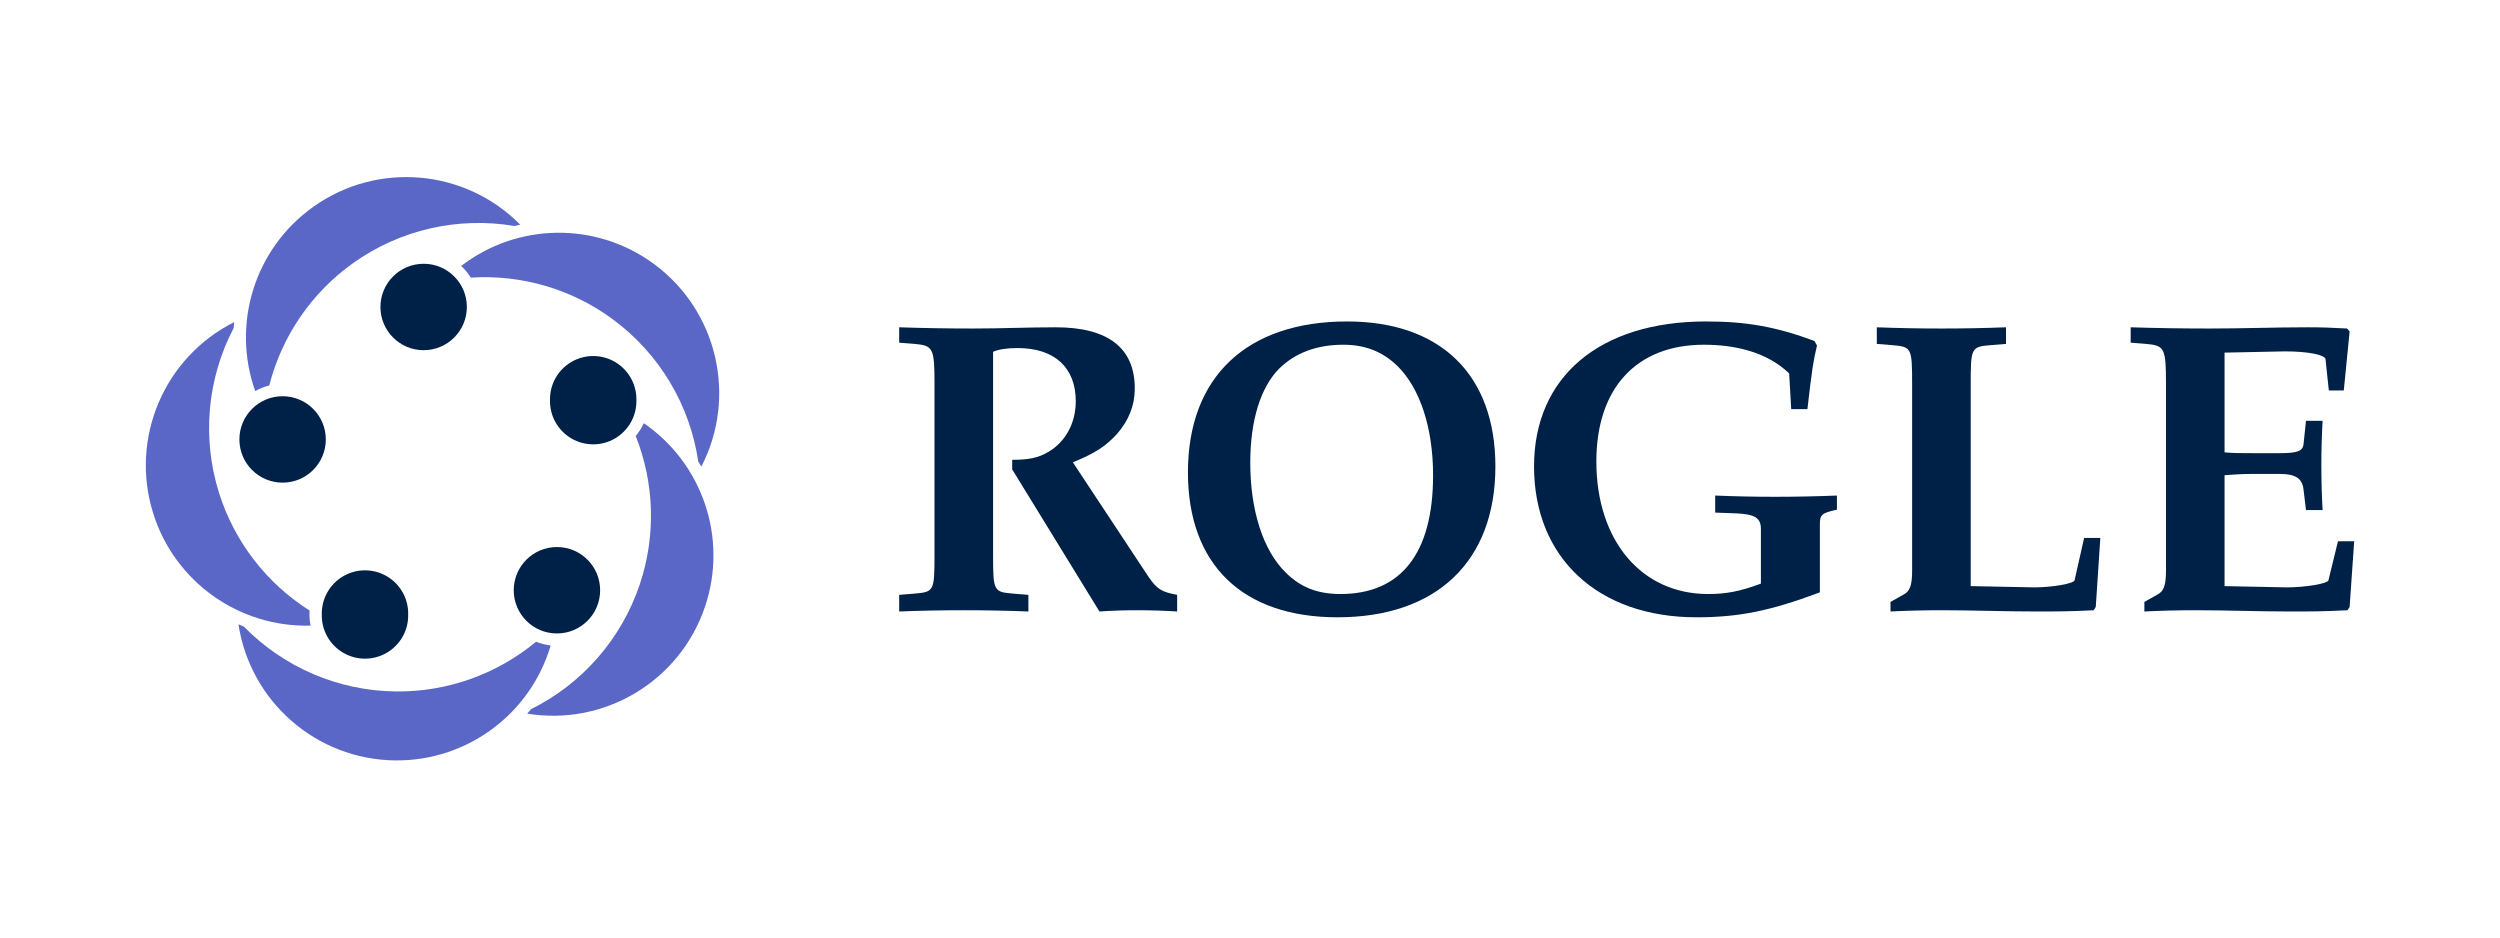
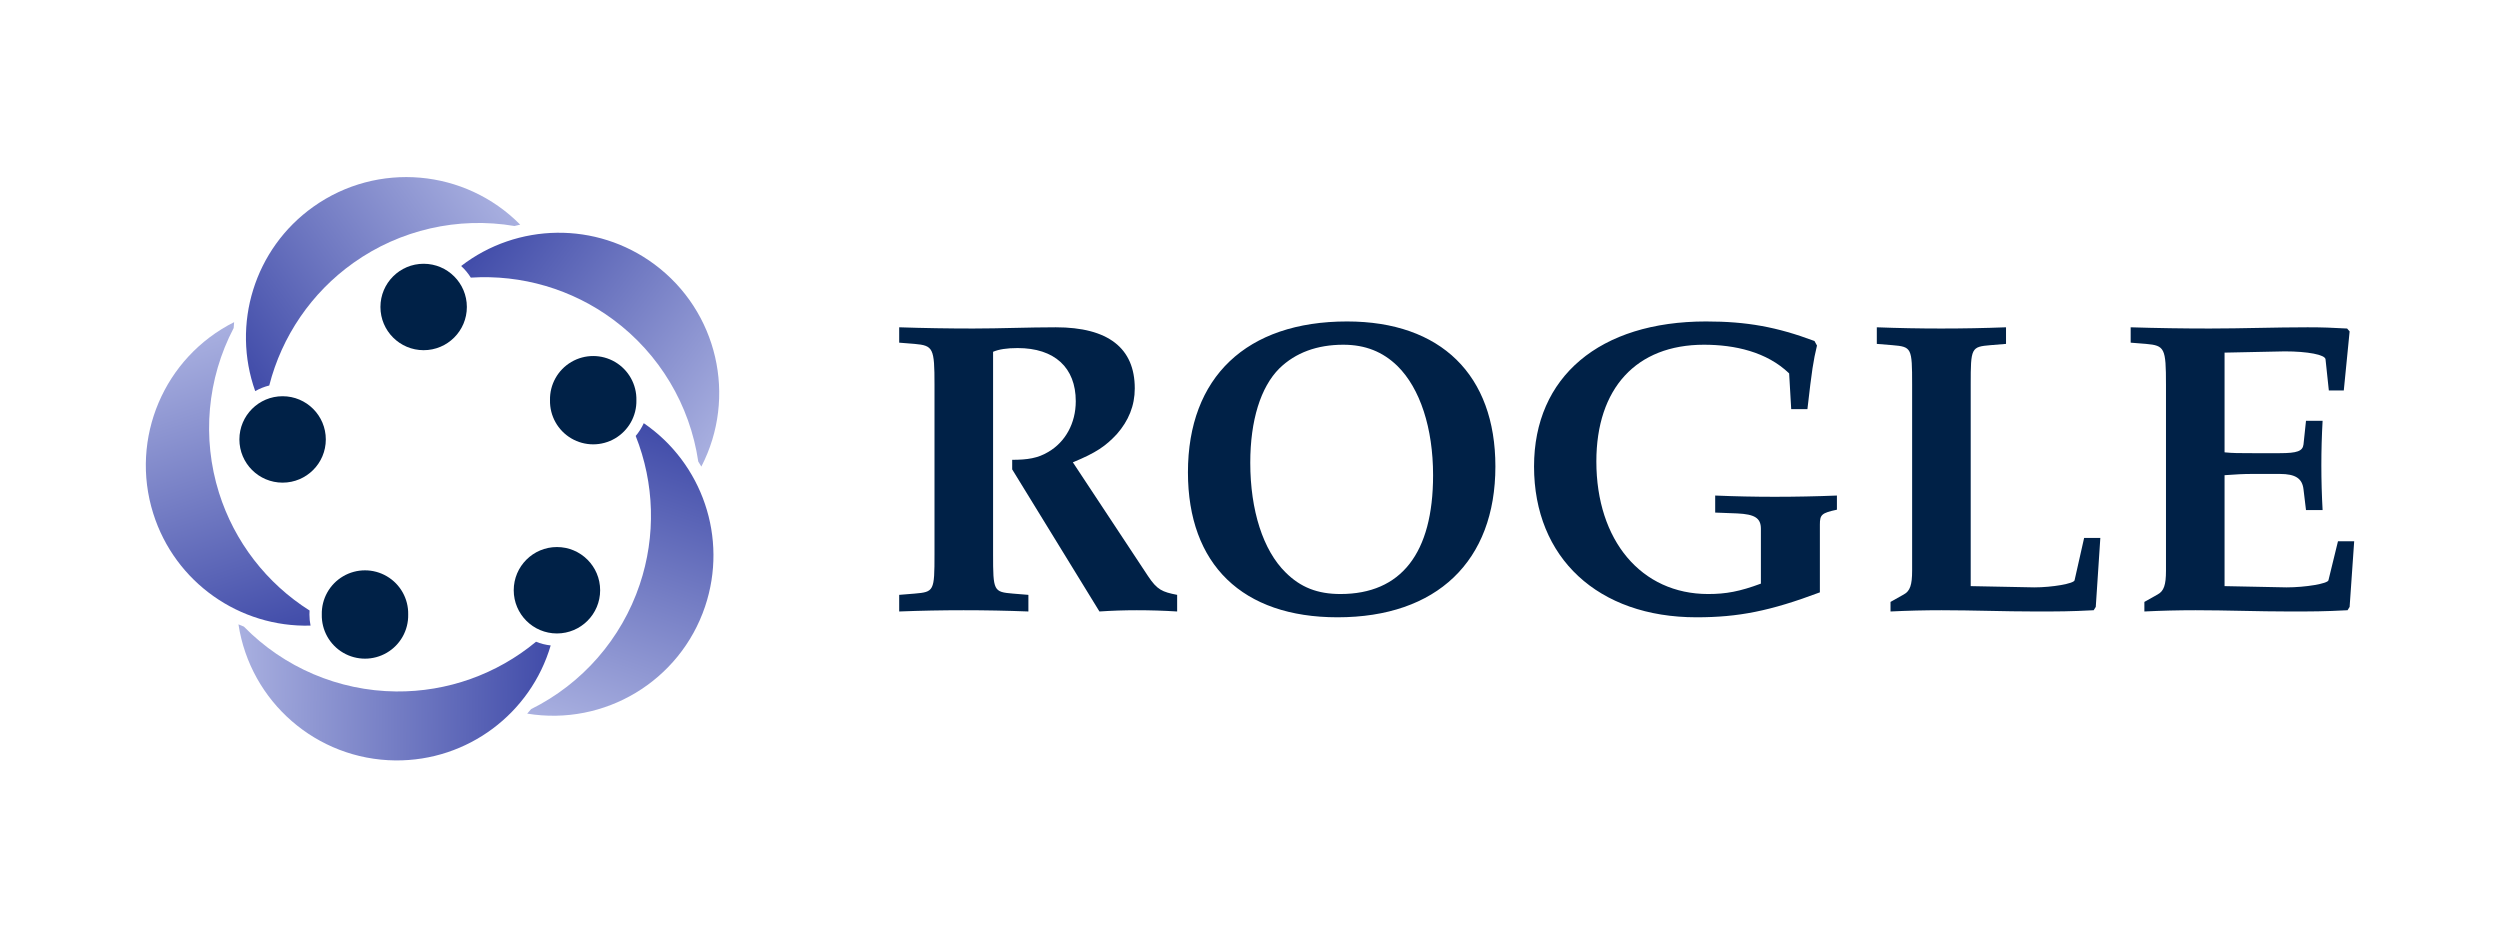
<svg xmlns="http://www.w3.org/2000/svg" width="1200" height="450" viewBox="0 0 1200 450" fill-rule="nonzero" role="img" aria-labelledby="titulo descripcion">
+   <defs>
+     <linearGradient id="i-brazo-1" gradientUnits="userSpaceOnUse" x1="312.64" y1="134.88" x2="435.09" y2="225.73">
+       <stop offset="0" stop-color="#3F4AA8" />
+       <stop offset="1" stop-color="#A9B0E0" />
+     </linearGradient>
+     <linearGradient id="i-brazo-2" gradientUnits="userSpaceOnUse" x1="399.05" y1="197.65" x2="350.48" y2="342.19">
+       <stop offset="0" stop-color="#3F4AA8" />
+       <stop offset="1" stop-color="#A9B0E0" />
+     </linearGradient>
+     <linearGradient id="i-brazo-3" gradientUnits="userSpaceOnUse" x1="366.04" y1="299.23" x2="213.58" y2="297.7">
+       <stop offset="0" stop-color="#3F4AA8" />
+       <stop offset="1" stop-color="#A9B0E0" />
+     </linearGradient>
+     <linearGradient id="i-brazo-4" gradientUnits="userSpaceOnUse" x1="259.24" y1="299.23" x2="213.58" y2="153.75">
+       <stop offset="0" stop-color="#3F4AA8" />
+       <stop offset="1" stop-color="#A9B0E0" />
+     </linearGradient>
+     <linearGradient id="i-brazo-5" gradientUnits="userSpaceOnUse" x1="226.24" y1="197.65" x2="350.48" y2="109.27">
+       <stop offset="0" stop-color="#3F4AA8" />
+       <stop offset="1" stop-color="#A9B0E0" />
+     </linearGradient>
+   </defs>
  <g id="isotipo" transform="translate(-99.39 0.00)">
-     <path id="brazo-1" fill="#5B67C7" d="M320.74 127.68C347.63 106.95 385.56 106.13 413.51 126.87C443.87 149.39 453.3 190.55 436.04 223.96Q435.32 222.74 434.56 221.55C430.56 194.39 415.93 169.87 393.79 153.45C373.99 138.75 349.72 131.69 325.38 133.26C324.09 131.19 322.53 129.31 320.74 127.68Z" />
-     <path id="brazo-2" fill="#5B67C7" d="M354.3 340.39C378.88 328.19 397.68 306.7 406.46 280.57C414.32 257.19 413.54 231.93 404.52 209.26C406.08 207.42 407.39 205.36 408.4 203.13C436.42 222.3 448.92 258.12 437.83 291.11C425.79 326.95 389.56 348.63 352.45 342.54Q353.4 341.48 354.3 340.39Z" />
-     <path id="brazo-3" fill="#5B67C7" d="M213.85 299.69Q215.15 300.26 216.46 300.78C235.66 320.39 261.92 331.63 289.48 331.9C314.13 332.15 337.92 323.6 356.69 308.03C358.9 308.93 361.26 309.54 363.72 309.81C354.15 342.38 323.95 365.34 289.14 365C251.34 364.62 219.53 336.86 213.85 299.69Z" />
-     <path id="brazo-4" fill="#5B67C7" d="M172.93 246.42C161.61 210.35 178.17 171.51 211.77 154.63Q211.64 156.04 211.55 157.45C198.83 181.77 196.25 210.21 204.5 236.51C211.89 260.04 227.37 280.02 247.99 293.05C247.94 293.68 247.92 294.32 247.92 294.96C247.92 296.79 248.1 298.57 248.45 300.29C214.52 301.25 183.35 279.63 172.93 246.42Z" />
-     <path id="brazo-5" fill="#5B67C7" d="M221.89 187.73C210.49 155.75 221.43 119.42 249.79 99.25C280.6 77.33 322.65 81.09 349.09 107.83Q347.7 108.13 346.34 108.48C319.28 103.9 291.43 110.24 268.98 126.21C248.88 140.51 234.66 161.41 228.63 185.04C226.24 185.63 223.98 186.54 221.89 187.73Z" />
+     <path id="brazo-1" fill="url(#i-brazo-1)" d="M320.74 127.68C347.63 106.95 385.56 106.13 413.51 126.87C443.87 149.39 453.3 190.55 436.04 223.96Q435.32 222.74 434.56 221.55C430.56 194.39 415.93 169.87 393.79 153.45C373.99 138.75 349.72 131.69 325.38 133.26C324.09 131.19 322.53 129.31 320.74 127.68Z" />
+     <path id="brazo-2" fill="url(#i-brazo-2)" d="M354.3 340.39C378.88 328.19 397.68 306.7 406.46 280.57C414.32 257.19 413.54 231.93 404.52 209.26C406.08 207.42 407.39 205.36 408.4 203.13C436.42 222.3 448.92 258.12 437.83 291.11C425.79 326.95 389.56 348.63 352.45 342.54Q353.4 341.48 354.3 340.39Z" />
+     <path id="brazo-3" fill="url(#i-brazo-3)" d="M213.85 299.69Q215.15 300.26 216.46 300.78C235.66 320.39 261.92 331.63 289.48 331.9C314.13 332.15 337.92 323.6 356.69 308.03C358.9 308.93 361.26 309.54 363.72 309.81C354.15 342.38 323.95 365.34 289.14 365C251.34 364.62 219.53 336.86 213.85 299.69Z" />
+     <path id="brazo-4" fill="url(#i-brazo-4)" d="M172.93 246.42C161.61 210.35 178.17 171.51 211.77 154.63Q211.64 156.04 211.55 157.45C198.83 181.77 196.25 210.21 204.5 236.51C211.89 260.04 227.37 280.02 247.99 293.05C247.94 293.68 247.92 294.32 247.92 294.96C247.92 296.79 248.1 298.57 248.45 300.29C214.52 301.25 183.35 279.63 172.93 246.42Z" />
+     <path id="brazo-5" fill="url(#i-brazo-5)" d="M221.89 187.73C210.49 155.75 221.43 119.42 249.79 99.25C280.6 77.33 322.65 81.09 349.09 107.83Q347.7 108.13 346.34 108.48C319.28 103.9 291.43 110.24 268.98 126.21C248.88 140.51 234.66 161.41 228.63 185.04C226.24 185.63 223.98 186.54 221.89 187.73Z" />
    <path id="personas" fill="#002147" d="M282 147.35A20.74 20.74 0 1 1 323.48 147.35A20.74 20.74 0 1 1 282 147.35ZM363.39 192.09A20.74 20.74 0 1 1 404.86 192.09A20.74 20.74 0 1 1 363.39 192.09ZM345.98 283.32A20.74 20.74 0 1 1 387.46 283.32A20.74 20.74 0 1 1 345.98 283.32ZM253.85 294.96A20.74 20.74 0 1 1 295.32 294.96A20.74 20.74 0 1 1 253.85 294.96ZM214.3 210.93A20.74 20.74 0 1 1 255.78 210.93A20.74 20.74 0 1 1 214.3 210.93Z" />
  </g>
  <g id="logotipo" transform="translate(-99.39 0.00)">
    <path id="letra-R" fill="#002147" d="M531 293.51C541.37 293.11 551.54 292.91 561.91 292.91C572.28 292.91 582.65 293.11 593.02 293.51V285.53L585.64 284.93C576.27 284.13 576.07 283.73 576.07 265.98V168.86C578.86 167.67 582.65 167.07 587.84 167.07C605.59 167.07 615.76 176.44 615.76 192.59C615.76 203.16 610.77 212.14 602.59 216.92C597.61 219.92 592.62 220.71 585.24 220.71V225.3L627.12 293.51C633.11 293.11 639.09 292.91 645.07 292.91C651.46 292.91 658.04 293.11 664.42 293.51V285.53C657.24 284.13 654.85 283.14 650.46 276.55L614.36 221.91C625.53 217.32 630.12 214.13 635.5 208.35C641.08 201.97 644.08 194.79 644.08 186.41C644.08 167.07 631.31 157.1 606.18 157.1C593.02 157.1 579.66 157.69 566.5 157.69C554.73 157.69 542.77 157.5 531 157.1V164.48L538.38 165.07C547.35 165.87 547.95 167.07 547.95 184.62V265.98C547.95 283.73 547.75 284.13 538.38 284.93L531 285.53Z" />
    <path id="letra-O" fill="#002147" d="M669.6 226.7C669.6 270.97 695.73 296.3 741.4 296.3C789.06 296.3 817.18 269.37 817.18 223.9C817.18 180.03 791.06 154.3 745.98 154.3C697.72 154.3 669.6 181.03 669.6 226.7ZM699.52 222.11C699.52 201.77 704.5 185.81 713.48 176.84C721.26 169.26 731.63 165.47 744.19 165.47C754.76 165.47 763.14 168.86 770.12 175.64C781.08 186.41 787.27 205.56 787.27 228.09C787.27 265.59 771.91 285.13 742.79 285.13C731.82 285.13 723.65 281.94 716.47 274.76C705.7 264.19 699.52 245.04 699.52 222.11Z" />
    <path id="letra-G" fill="#002147" d="M835.73 223.9C835.73 267.78 866.44 296.3 913.7 296.3C933.85 296.3 949 293.31 972.93 284.33V251.82C972.93 247.04 973.73 246.24 981.11 244.65V237.86C971.14 238.26 961.17 238.46 951.2 238.46C941.62 238.46 932.25 238.26 922.68 237.86V246.04L933.25 246.44C941.62 246.84 944.62 248.63 944.62 253.82V280.14C934.44 283.93 927.86 285.13 919.29 285.13C887.18 285.13 865.64 259.4 865.64 221.51C865.64 186.41 884.79 165.47 917.29 165.47C932.05 165.47 947.41 168.86 958.18 179.23L959.17 196.38H966.95C969.15 177.24 969.74 173.45 971.54 165.87L970.34 163.68C952.19 156.9 937.83 154.3 918.29 154.3C867.24 154.3 835.73 180.83 835.73 223.9Z" />
    <path id="letra-L" fill="#002147" d="M1000.26 165.07 1007.63 165.67C1017.01 166.47 1017.21 166.87 1017.21 184.62V273.96C1017.21 280.74 1016.21 283.73 1013.22 285.33L1006.84 288.92V293.51C1015.01 293.11 1023.19 292.91 1031.37 292.91C1046.32 292.91 1061.48 293.51 1076.44 293.51C1087.41 293.51 1092.99 293.51 1104.36 292.91L1105.36 291.31L1107.55 258.21H1099.77L1095.18 278.55C1094.79 280.14 1084.42 281.94 1075.84 281.94L1045.33 281.34V184.62C1045.33 166.87 1045.53 166.47 1054.9 165.67L1062.28 165.07V157.1C1051.91 157.5 1041.54 157.69 1031.17 157.69C1020.8 157.69 1010.63 157.5 1000.26 157.1Z" />
    <path id="letra-E" fill="#002147" d="M1122.11 164.48 1129.49 165.07C1138.46 165.87 1139.06 167.07 1139.06 184.62V273.96C1139.06 280.74 1138.06 283.73 1135.07 285.33L1128.69 288.92V293.51C1136.86 293.11 1145.04 292.91 1153.22 292.91C1168.18 292.91 1183.33 293.51 1198.29 293.51C1209.26 293.51 1214.84 293.51 1226.21 292.91L1227.21 291.31L1229.4 259.8H1221.62L1217.04 278.55C1216.64 280.14 1206.07 281.94 1196.89 281.94L1167.18 281.34V228.09C1172.76 227.69 1176.15 227.49 1180.54 227.49H1193.7C1201.28 227.49 1204.47 229.69 1205.07 234.87L1206.27 244.84H1214.24C1213.84 237.67 1213.64 230.49 1213.64 223.31C1213.64 216.13 1213.84 209.15 1214.24 201.97H1206.27L1205.07 213.34C1204.67 216.53 1202.08 217.52 1193.7 217.52H1180.54C1173.96 217.52 1171.17 217.52 1167.18 217.12V169.26L1196.1 168.66C1207.06 168.66 1215.44 170.26 1215.64 172.45L1217.23 187.41H1224.41L1227.21 159.09L1226.01 157.69C1218.63 157.3 1214.44 157.1 1207.06 157.1C1191.31 157.1 1175.75 157.69 1160 157.69C1147.43 157.69 1134.67 157.5 1122.11 157.1Z" />
  </g>
</svg>
